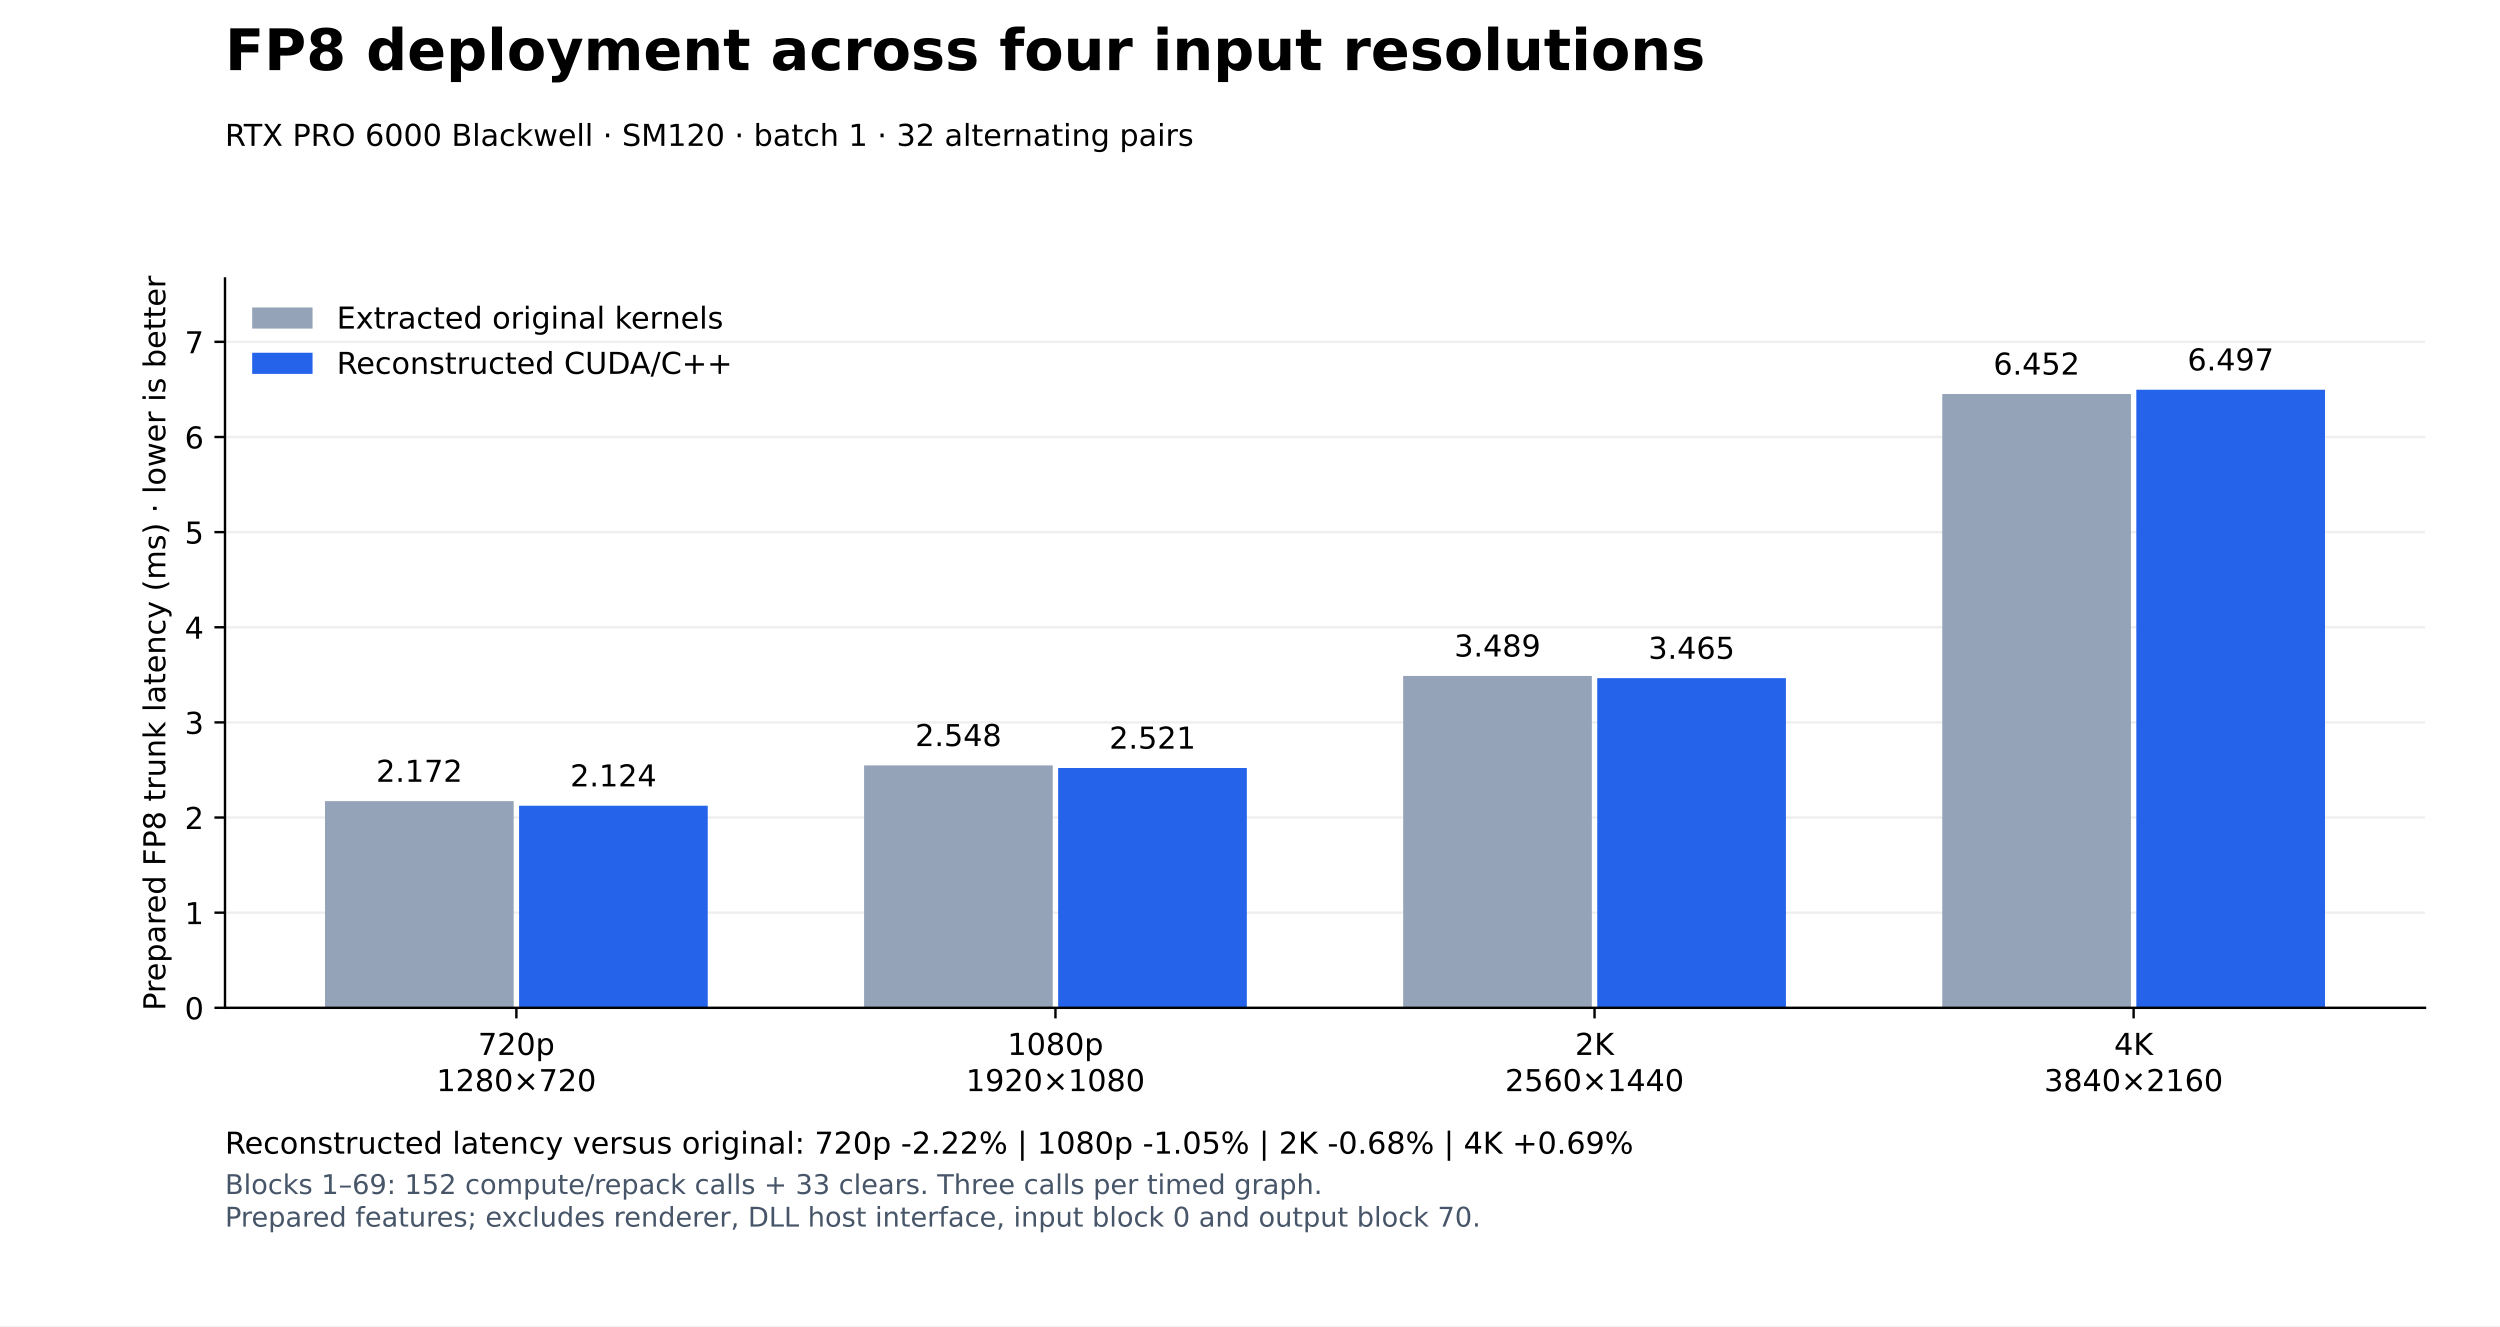
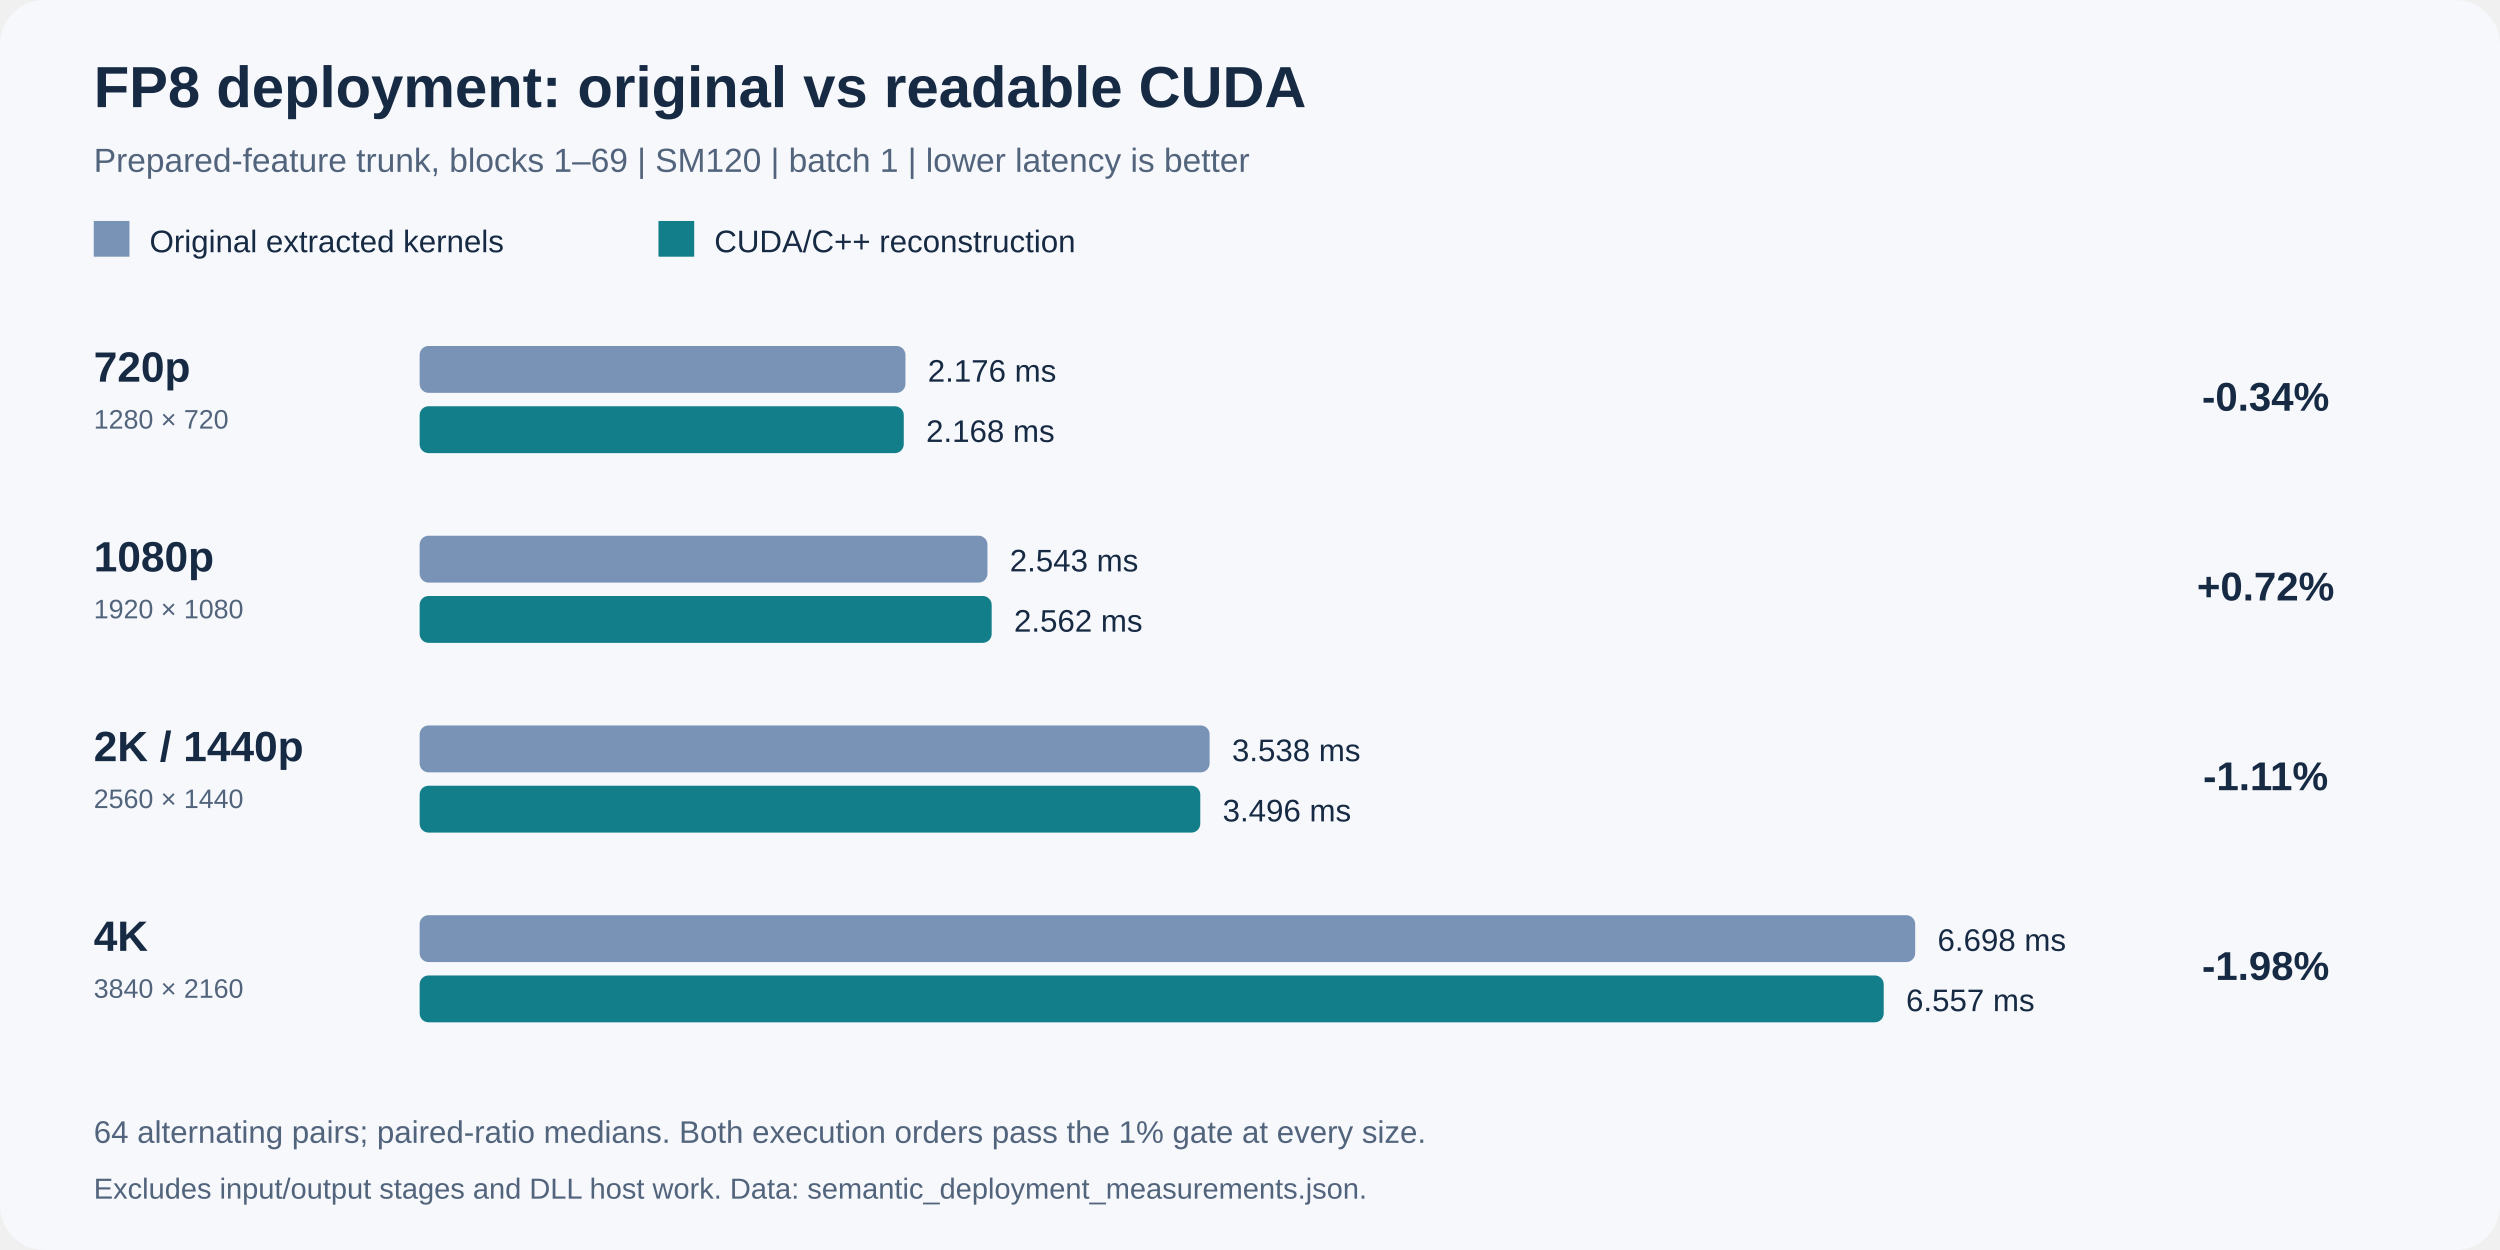
- <svg xmlns="http://www.w3.org/2000/svg" xmlns:xlink="http://www.w3.org/1999/xlink" width="828pt" height="439.2pt" viewBox="0 0 828 439.2" version="1.1">
-   <defs>
-     <style type="text/css">*{stroke-linejoin: round; stroke-linecap: butt}</style>
-   </defs>
-   <g id="figure_1">
-     <g id="patch_1">
-       <path d="M 0 439.2  L 828 439.2  L 828 0  L 0 0  z " style="fill: #ffffff" />
-     </g>
-     <g id="axes_1">
-       <g id="patch_2">
-         <path d="M 74.52 333.792  L 803.16 333.792  L 803.16 92.232  L 74.52 92.232  z " style="fill: #ffffff" />
-       </g>
-       <g id="matplotlib.axis_1">
-         <g id="xtick_1">
-           <g id="line2d_1">
-             <defs>
-               <path id="m694c08affc" d="M 0 0  L 0 3.5  " style="stroke: #000000; stroke-width: 0.8" />
-             </defs>
-             <g>
-               <use xlink:href="#m694c08affc" x="171.023" y="333.792" style="stroke: #000000; stroke-width: 0.8" />
-             </g>
-           </g>
-           <g id="text_1">
-             <text style="font-size: 10px; font-family: 'DejaVu Sans'" transform="translate(158.3053 349.3906)">720p</text>
-             <text style="font-size: 10px; font-family: 'DejaVu Sans'" transform="translate(144.5647 361.3926)">1280×720</text>
-           </g>
-         </g>
-         <g id="xtick_2">
-           <g id="line2d_2">
-             <g>
-               <use xlink:href="#m694c08affc" x="349.568" y="333.792" style="stroke: #000000; stroke-width: 0.8" />
-             </g>
-           </g>
-           <g id="text_2">
-             <text style="font-size: 10px; font-family: 'DejaVu Sans'" transform="translate(333.6685 349.3906)">1080p</text>
-             <text style="font-size: 10px; font-family: 'DejaVu Sans'" transform="translate(319.9279 361.3926)">1920×1080</text>
-           </g>
-         </g>
-         <g id="xtick_3">
-           <g id="line2d_3">
-             <g>
-               <use xlink:href="#m694c08affc" x="528.112" y="333.792" style="stroke: #000000; stroke-width: 0.8" />
-             </g>
-           </g>
-           <g id="text_3">
-             <text style="font-size: 10px; font-family: 'DejaVu Sans'" transform="translate(521.6521 349.3906)">2K</text>
-             <text style="font-size: 10px; font-family: 'DejaVu Sans'" transform="translate(498.4724 361.3926)">2560×1440</text>
-           </g>
-         </g>
-         <g id="xtick_4">
-           <g id="line2d_4">
-             <g>
-               <use xlink:href="#m694c08affc" x="706.657" y="333.792" style="stroke: #000000; stroke-width: 0.8" />
-             </g>
-           </g>
-           <g id="text_4">
-             <text style="font-size: 10px; font-family: 'DejaVu Sans'" transform="translate(700.1966 349.3906)">4K</text>
-             <text style="font-size: 10px; font-family: 'DejaVu Sans'" transform="translate(677.0169 361.3926)">3840×2160</text>
-           </g>
-         </g>
-       </g>
-       <g id="matplotlib.axis_2">
-         <g id="ytick_1">
-           <g id="line2d_5">
-             <path d="M 74.52 333.792  L 803.16 333.792  " clip-path="url(#pc698200ca6)" style="fill: none; stroke: #b0b0b0; stroke-opacity: 0.2; stroke-width: 0.8; stroke-linecap: square" />
-           </g>
-           <g id="line2d_6">
-             <defs>
-               <path id="mb9b8fb42fc" d="M 0 0  L -3.5 0  " style="stroke: #000000; stroke-width: 0.8" />
-             </defs>
-             <g>
-               <use xlink:href="#mb9b8fb42fc" x="74.52" y="333.792" style="stroke: #000000; stroke-width: 0.8" />
-             </g>
-           </g>
-           <g id="text_5">
-             <text style="font-size: 10px; font-family: 'DejaVu Sans'; text-anchor: end" x="67.52" y="337.591" transform="rotate(-0 67.52 337.5908)">0</text>
-           </g>
-         </g>
-         <g id="ytick_2">
-           <g id="line2d_7">
-             <path d="M 74.52 302.281  L 803.16 302.281  " clip-path="url(#pc698200ca6)" style="fill: none; stroke: #b0b0b0; stroke-opacity: 0.2; stroke-width: 0.8; stroke-linecap: square" />
-           </g>
-           <g id="line2d_8">
-             <g>
-               <use xlink:href="#mb9b8fb42fc" x="74.52" y="302.281" style="stroke: #000000; stroke-width: 0.8" />
-             </g>
-           </g>
-           <g id="text_6">
-             <text style="font-size: 10px; font-family: 'DejaVu Sans'; text-anchor: end" x="67.52" y="306.08" transform="rotate(-0 67.52 306.0798)">1</text>
-           </g>
-         </g>
-         <g id="ytick_3">
-           <g id="line2d_9">
-             <path d="M 74.52 270.77  L 803.16 270.77  " clip-path="url(#pc698200ca6)" style="fill: none; stroke: #b0b0b0; stroke-opacity: 0.2; stroke-width: 0.8; stroke-linecap: square" />
-           </g>
-           <g id="line2d_10">
-             <g>
-               <use xlink:href="#mb9b8fb42fc" x="74.52" y="270.77" style="stroke: #000000; stroke-width: 0.8" />
-             </g>
-           </g>
-           <g id="text_7">
-             <text style="font-size: 10px; font-family: 'DejaVu Sans'; text-anchor: end" x="67.52" y="274.569" transform="rotate(-0 67.52 274.5688)">2</text>
-           </g>
-         </g>
-         <g id="ytick_4">
-           <g id="line2d_11">
-             <path d="M 74.52 239.259  L 803.16 239.259  " clip-path="url(#pc698200ca6)" style="fill: none; stroke: #b0b0b0; stroke-opacity: 0.2; stroke-width: 0.8; stroke-linecap: square" />
-           </g>
-           <g id="line2d_12">
-             <g>
-               <use xlink:href="#mb9b8fb42fc" x="74.52" y="239.259" style="stroke: #000000; stroke-width: 0.8" />
-             </g>
-           </g>
-           <g id="text_8">
-             <text style="font-size: 10px; font-family: 'DejaVu Sans'; text-anchor: end" x="67.52" y="243.058" transform="rotate(-0 67.52 243.0579)">3</text>
-           </g>
-         </g>
-         <g id="ytick_5">
-           <g id="line2d_13">
-             <path d="M 74.52 207.748  L 803.16 207.748  " clip-path="url(#pc698200ca6)" style="fill: none; stroke: #b0b0b0; stroke-opacity: 0.2; stroke-width: 0.8; stroke-linecap: square" />
-           </g>
-           <g id="line2d_14">
-             <g>
-               <use xlink:href="#mb9b8fb42fc" x="74.52" y="207.748" style="stroke: #000000; stroke-width: 0.8" />
-             </g>
-           </g>
-           <g id="text_9">
-             <text style="font-size: 10px; font-family: 'DejaVu Sans'; text-anchor: end" x="67.52" y="211.547" transform="rotate(-0 67.52 211.5469)">4</text>
-           </g>
-         </g>
-         <g id="ytick_6">
-           <g id="line2d_15">
-             <path d="M 74.52 176.237  L 803.16 176.237  " clip-path="url(#pc698200ca6)" style="fill: none; stroke: #b0b0b0; stroke-opacity: 0.2; stroke-width: 0.8; stroke-linecap: square" />
-           </g>
-           <g id="line2d_16">
-             <g>
-               <use xlink:href="#mb9b8fb42fc" x="74.52" y="176.237" style="stroke: #000000; stroke-width: 0.8" />
-             </g>
-           </g>
-           <g id="text_10">
-             <text style="font-size: 10px; font-family: 'DejaVu Sans'; text-anchor: end" x="67.52" y="180.036" transform="rotate(-0 67.52 180.0359)">5</text>
-           </g>
-         </g>
-         <g id="ytick_7">
-           <g id="line2d_17">
-             <path d="M 74.52 144.726  L 803.16 144.726  " clip-path="url(#pc698200ca6)" style="fill: none; stroke: #b0b0b0; stroke-opacity: 0.2; stroke-width: 0.8; stroke-linecap: square" />
-           </g>
-           <g id="line2d_18">
-             <g>
-               <use xlink:href="#mb9b8fb42fc" x="74.52" y="144.726" style="stroke: #000000; stroke-width: 0.8" />
-             </g>
-           </g>
-           <g id="text_11">
-             <text style="font-size: 10px; font-family: 'DejaVu Sans'; text-anchor: end" x="67.52" y="148.525" transform="rotate(-0 67.52 148.5249)">6</text>
-           </g>
-         </g>
-         <g id="ytick_8">
-           <g id="line2d_19">
-             <path d="M 74.52 113.215  L 803.16 113.215  " clip-path="url(#pc698200ca6)" style="fill: none; stroke: #b0b0b0; stroke-opacity: 0.2; stroke-width: 0.8; stroke-linecap: square" />
-           </g>
-           <g id="line2d_20">
-             <g>
-               <use xlink:href="#mb9b8fb42fc" x="74.52" y="113.215" style="stroke: #000000; stroke-width: 0.8" />
-             </g>
-           </g>
-           <g id="text_12">
-             <text style="font-size: 10px; font-family: 'DejaVu Sans'; text-anchor: end" x="67.52" y="117.014" transform="rotate(-0 67.52 117.0139)">7</text>
-           </g>
-         </g>
-         <g id="text_13">
-           <text style="font-size: 10px; font-family: 'DejaVu Sans'; text-anchor: middle" x="54.755" y="213.012" transform="rotate(-90 54.75516 213.012)">Prepared FP8 trunk latency (ms) · lower is better</text>
-         </g>
-       </g>
-       <g id="patch_3">
-         <path d="M 107.64 333.792  L 170.131 333.792  L 170.131 265.344  L 107.64 265.344  z " clip-path="url(#pc698200ca6)" style="fill: #94a3b8" />
-       </g>
-       <g id="patch_4">
-         <path d="M 286.184 333.792  L 348.675 333.792  L 348.675 253.507  L 286.184 253.507  z " clip-path="url(#pc698200ca6)" style="fill: #94a3b8" />
-       </g>
-       <g id="patch_5">
-         <path d="M 464.729 333.792  L 527.22 333.792  L 527.22 223.859  L 464.729 223.859  z " clip-path="url(#pc698200ca6)" style="fill: #94a3b8" />
-       </g>
-       <g id="patch_6">
-         <path d="M 643.273 333.792  L 705.764 333.792  L 705.764 130.482  L 643.273 130.482  z " clip-path="url(#pc698200ca6)" style="fill: #94a3b8" />
-       </g>
-       <g id="patch_7">
-         <path d="M 171.916 333.792  L 234.407 333.792  L 234.407 266.863  L 171.916 266.863  z " clip-path="url(#pc698200ca6)" style="fill: #2563eb" />
-       </g>
-       <g id="patch_8">
-         <path d="M 350.46 333.792  L 412.951 333.792  L 412.951 254.351  L 350.46 254.351  z " clip-path="url(#pc698200ca6)" style="fill: #2563eb" />
-       </g>
-       <g id="patch_9">
-         <path d="M 529.005 333.792  L 591.496 333.792  L 591.496 224.602  L 529.005 224.602  z " clip-path="url(#pc698200ca6)" style="fill: #2563eb" />
-       </g>
-       <g id="patch_10">
-         <path d="M 707.549 333.792  L 770.04 333.792  L 770.04 129.08  L 707.549 129.08  z " clip-path="url(#pc698200ca6)" style="fill: #2563eb" />
-       </g>
-       <g id="patch_11">
-         <path d="M 74.52 333.792  L 74.52 92.232  " style="fill: none; stroke: #000000; stroke-width: 0.8; stroke-linejoin: miter; stroke-linecap: square" />
-       </g>
-       <g id="patch_12">
-         <path d="M 74.52 333.792  L 803.16 333.792  " style="fill: none; stroke: #000000; stroke-width: 0.8; stroke-linejoin: miter; stroke-linecap: square" />
-       </g>
-       <g id="text_14">
-         <text style="font-size: 10px; font-family: 'DejaVu Sans'; text-anchor: middle" x="138.885" y="258.942" transform="rotate(-0 138.8853 258.9417)">2.172</text>
-       </g>
-       <g id="text_15">
-         <text style="font-size: 10px; font-family: 'DejaVu Sans'; text-anchor: middle" x="317.43" y="247.104" transform="rotate(-0 317.4298 247.1044)">2.548</text>
-       </g>
-       <g id="text_16">
-         <text style="font-size: 10px; font-family: 'DejaVu Sans'; text-anchor: middle" x="495.974" y="217.456" transform="rotate(-0 495.9742 217.4563)">3.489</text>
-       </g>
-       <g id="text_17">
-         <text style="font-size: 10px; font-family: 'DejaVu Sans'; text-anchor: middle" x="674.519" y="124.079" transform="rotate(-0 674.5187 124.0792)">6.452</text>
-       </g>
-       <g id="text_18">
-         <text style="font-size: 10px; font-family: 'DejaVu Sans'; text-anchor: middle" x="203.161" y="260.461" transform="rotate(-0 203.1613 260.4608)">2.124</text>
-       </g>
-       <g id="text_19">
-         <text style="font-size: 10px; font-family: 'DejaVu Sans'; text-anchor: middle" x="381.706" y="247.949" transform="rotate(-0 381.7058 247.9489)">2.521</text>
-       </g>
-       <g id="text_20">
-         <text style="font-size: 10px; font-family: 'DejaVu Sans'; text-anchor: middle" x="560.25" y="218.2" transform="rotate(-0 560.2502 218.2001)">3.465</text>
-       </g>
-       <g id="text_21">
-         <text style="font-size: 10px; font-family: 'DejaVu Sans'; text-anchor: middle" x="738.795" y="122.678" transform="rotate(-0 738.7947 122.6778)">6.497</text>
-       </g>
-       <g id="legend_1">
-         <g id="patch_13">
-           <path d="M 83.52 108.83  L 103.52 108.83  L 103.52 101.83  L 83.52 101.83  z " style="fill: #94a3b8" />
-         </g>
-         <g id="text_22">
-           <text style="font-size: 10px; font-family: 'DejaVu Sans'; text-anchor: start" x="111.52" y="108.83" transform="rotate(-0 111.52 108.8304)">Extracted original kernels</text>
-         </g>
-         <g id="patch_14">
-           <path d="M 83.52 123.831  L 103.52 123.831  L 103.52 116.831  L 83.52 116.831  z " style="fill: #2563eb" />
-         </g>
-         <g id="text_23">
-           <text style="font-size: 10px; font-family: 'DejaVu Sans'; text-anchor: start" x="111.52" y="123.831" transform="rotate(-0 111.52 123.8312)">Reconstructed CUDA/C++</text>
-         </g>
-       </g>
-     </g>
-     <g id="text_24">
-       <text style="font-weight: 700; font-size: 19px; font-family: 'DejaVu Sans'; text-anchor: start" x="74.52" y="23.221" transform="rotate(-0 74.52 23.22103)">FP8 deployment across four input resolutions</text>
-     </g>
-     <g id="text_25">
-       <text style="font-size: 10px; font-family: 'DejaVu Sans'; text-anchor: start" x="74.52" y="48.312" transform="rotate(-0 74.52 48.312)">RTX PRO 6000 Blackwell · SM120 · batch 1 · 32 alternating pairs</text>
-     </g>
-     <g id="text_26">
-       <text style="font-size: 10px; font-family: 'DejaVu Sans'; text-anchor: start" x="74.52" y="382.104" transform="rotate(-0 74.52 382.104)">Reconstructed latency versus original: 720p -2.22%   |   1080p -1.05%   |   2K -0.68%   |   4K +0.69%</text>
-     </g>
-     <g id="text_27">
-       <text style="font-size: 9px; font-family: 'DejaVu Sans'; fill: #475569" transform="translate(74.52 395.4575)">Blocks 1–69: 152 compute/repack calls + 33 clears. Three calls per timed graph.</text>
-       <text style="font-size: 9px; font-family: 'DejaVu Sans'; fill: #475569" transform="translate(74.52 406.26)">Prepared features; excludes renderer, DLL host interface, input block 0 and output block 70.</text>
-     </g>
-   </g>
-   <defs>
-     <clipPath id="pc698200ca6">
-       <rect x="74.52" y="92.232" width="728.64" height="241.56" />
-     </clipPath>
-   </defs>
+ <svg xmlns="http://www.w3.org/2000/svg" width="1120" height="560" viewBox="0 0 1120 560" role="img" aria-labelledby="title desc">
+   <rect width="1120" height="560" rx="20" fill="#f6f8fc" />
+   <style>text{font-family:Segoe UI,Arial,sans-serif;fill:#172a43}.muted{fill:#52647c}</style>
+   <text x="42" y="48" font-size="26" font-weight="700">FP8 deployment: original vs readable CUDA</text>
+   <text x="42" y="77" font-size="15" class="muted">Prepared-feature trunk, blocks 1–69 | SM120 | batch 1 | lower latency is better</text>
+   <rect x="42" y="99" width="16" height="16" fill="#7893b5" />
+   <text x="67" y="113" font-size="14">Original extracted kernels</text>
+   <rect x="295" y="99" width="16" height="16" fill="#127e89" />
+   <text x="320" y="113" font-size="14">CUDA/C++ reconstruction</text>
+   <text x="42" y="171" font-size="19" font-weight="600">720p</text>
+   <text x="42" y="192" font-size="12" class="muted">1280 × 720</text>
+   <rect x="188" y="155" width="217.64" height="21" rx="4" fill="#7893b5" />
+   <text x="415.64" y="171" font-size="14">2.176 ms</text>
+   <rect x="188" y="182" width="216.89" height="21" rx="4" fill="#127e89" />
+   <text x="414.89" y="198" font-size="14">2.168 ms</text>
+   <text x="1015" y="184" text-anchor="middle" font-size="18" font-weight="600">-0.34%</text>
+   <text x="42" y="256" font-size="19" font-weight="600">1080p</text>
+   <text x="42" y="277" font-size="12" class="muted">1920 × 1080</text>
+   <rect x="188" y="240" width="254.37" height="21" rx="4" fill="#7893b5" />
+   <text x="452.37" y="256" font-size="14">2.543 ms</text>
+   <rect x="188" y="267" width="256.27" height="21" rx="4" fill="#127e89" />
+   <text x="454.27" y="283" font-size="14">2.562 ms</text>
+   <text x="1015" y="269" text-anchor="middle" font-size="18" font-weight="600">+0.72%</text>
+   <text x="42" y="341" font-size="19" font-weight="600">2K / 1440p</text>
+   <text x="42" y="362" font-size="12" class="muted">2560 × 1440</text>
+   <rect x="188" y="325" width="353.91" height="21" rx="4" fill="#7893b5" />
+   <text x="551.91" y="341" font-size="14">3.538 ms</text>
+   <rect x="188" y="352" width="349.73" height="21" rx="4" fill="#127e89" />
+   <text x="547.73" y="368" font-size="14">3.496 ms</text>
+   <text x="1015" y="354" text-anchor="middle" font-size="18" font-weight="600">-1.11%</text>
+   <text x="42" y="426" font-size="19" font-weight="600">4K</text>
+   <text x="42" y="447" font-size="12" class="muted">3840 × 2160</text>
+   <rect x="188" y="410" width="670.00" height="21" rx="4" fill="#7893b5" />
+   <text x="868.00" y="426" font-size="14">6.698 ms</text>
+   <rect x="188" y="437" width="655.91" height="21" rx="4" fill="#127e89" />
+   <text x="853.91" y="453" font-size="14">6.557 ms</text>
+   <text x="1015" y="439" text-anchor="middle" font-size="18" font-weight="600">-1.98%</text>
+   <text x="42" y="512" font-size="14" class="muted">64 alternating pairs; paired-ratio medians. Both execution orders pass the 1% gate at every size.</text>
+   <text x="42" y="537" font-size="13" class="muted">Excludes input/output stages and DLL host work. Data: semantic_deployment_measurements.json.</text>
</svg>
